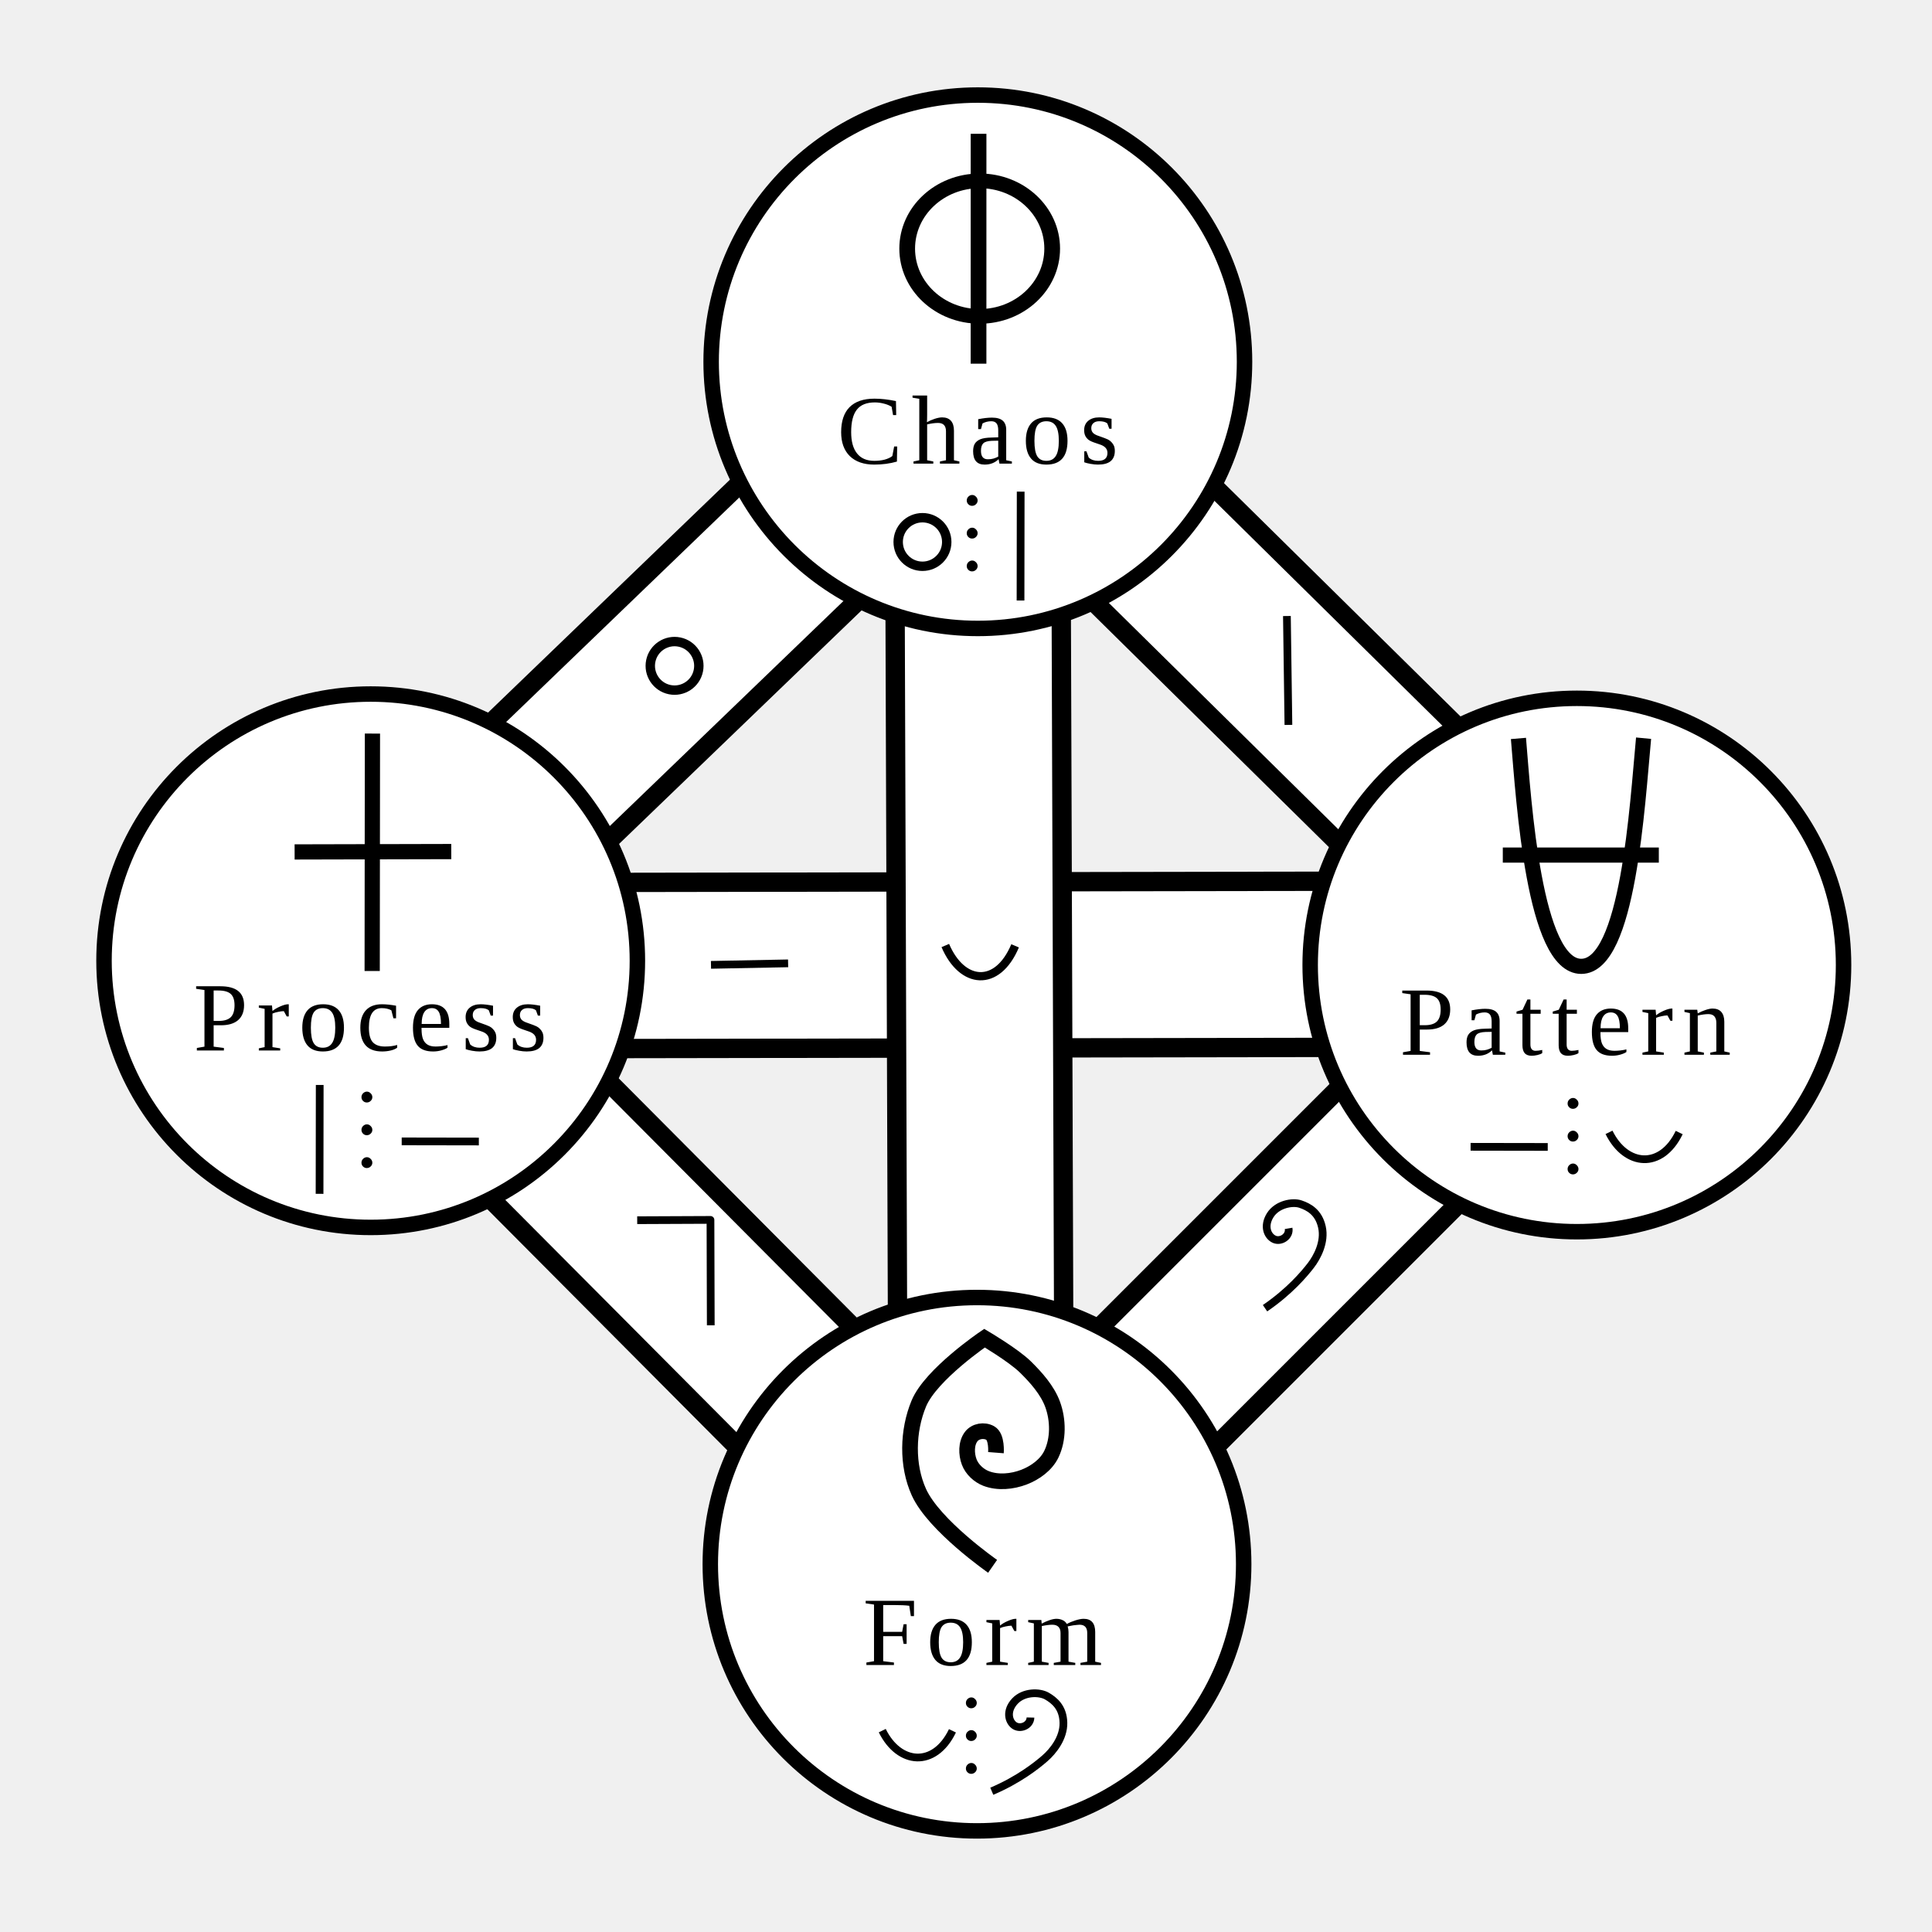
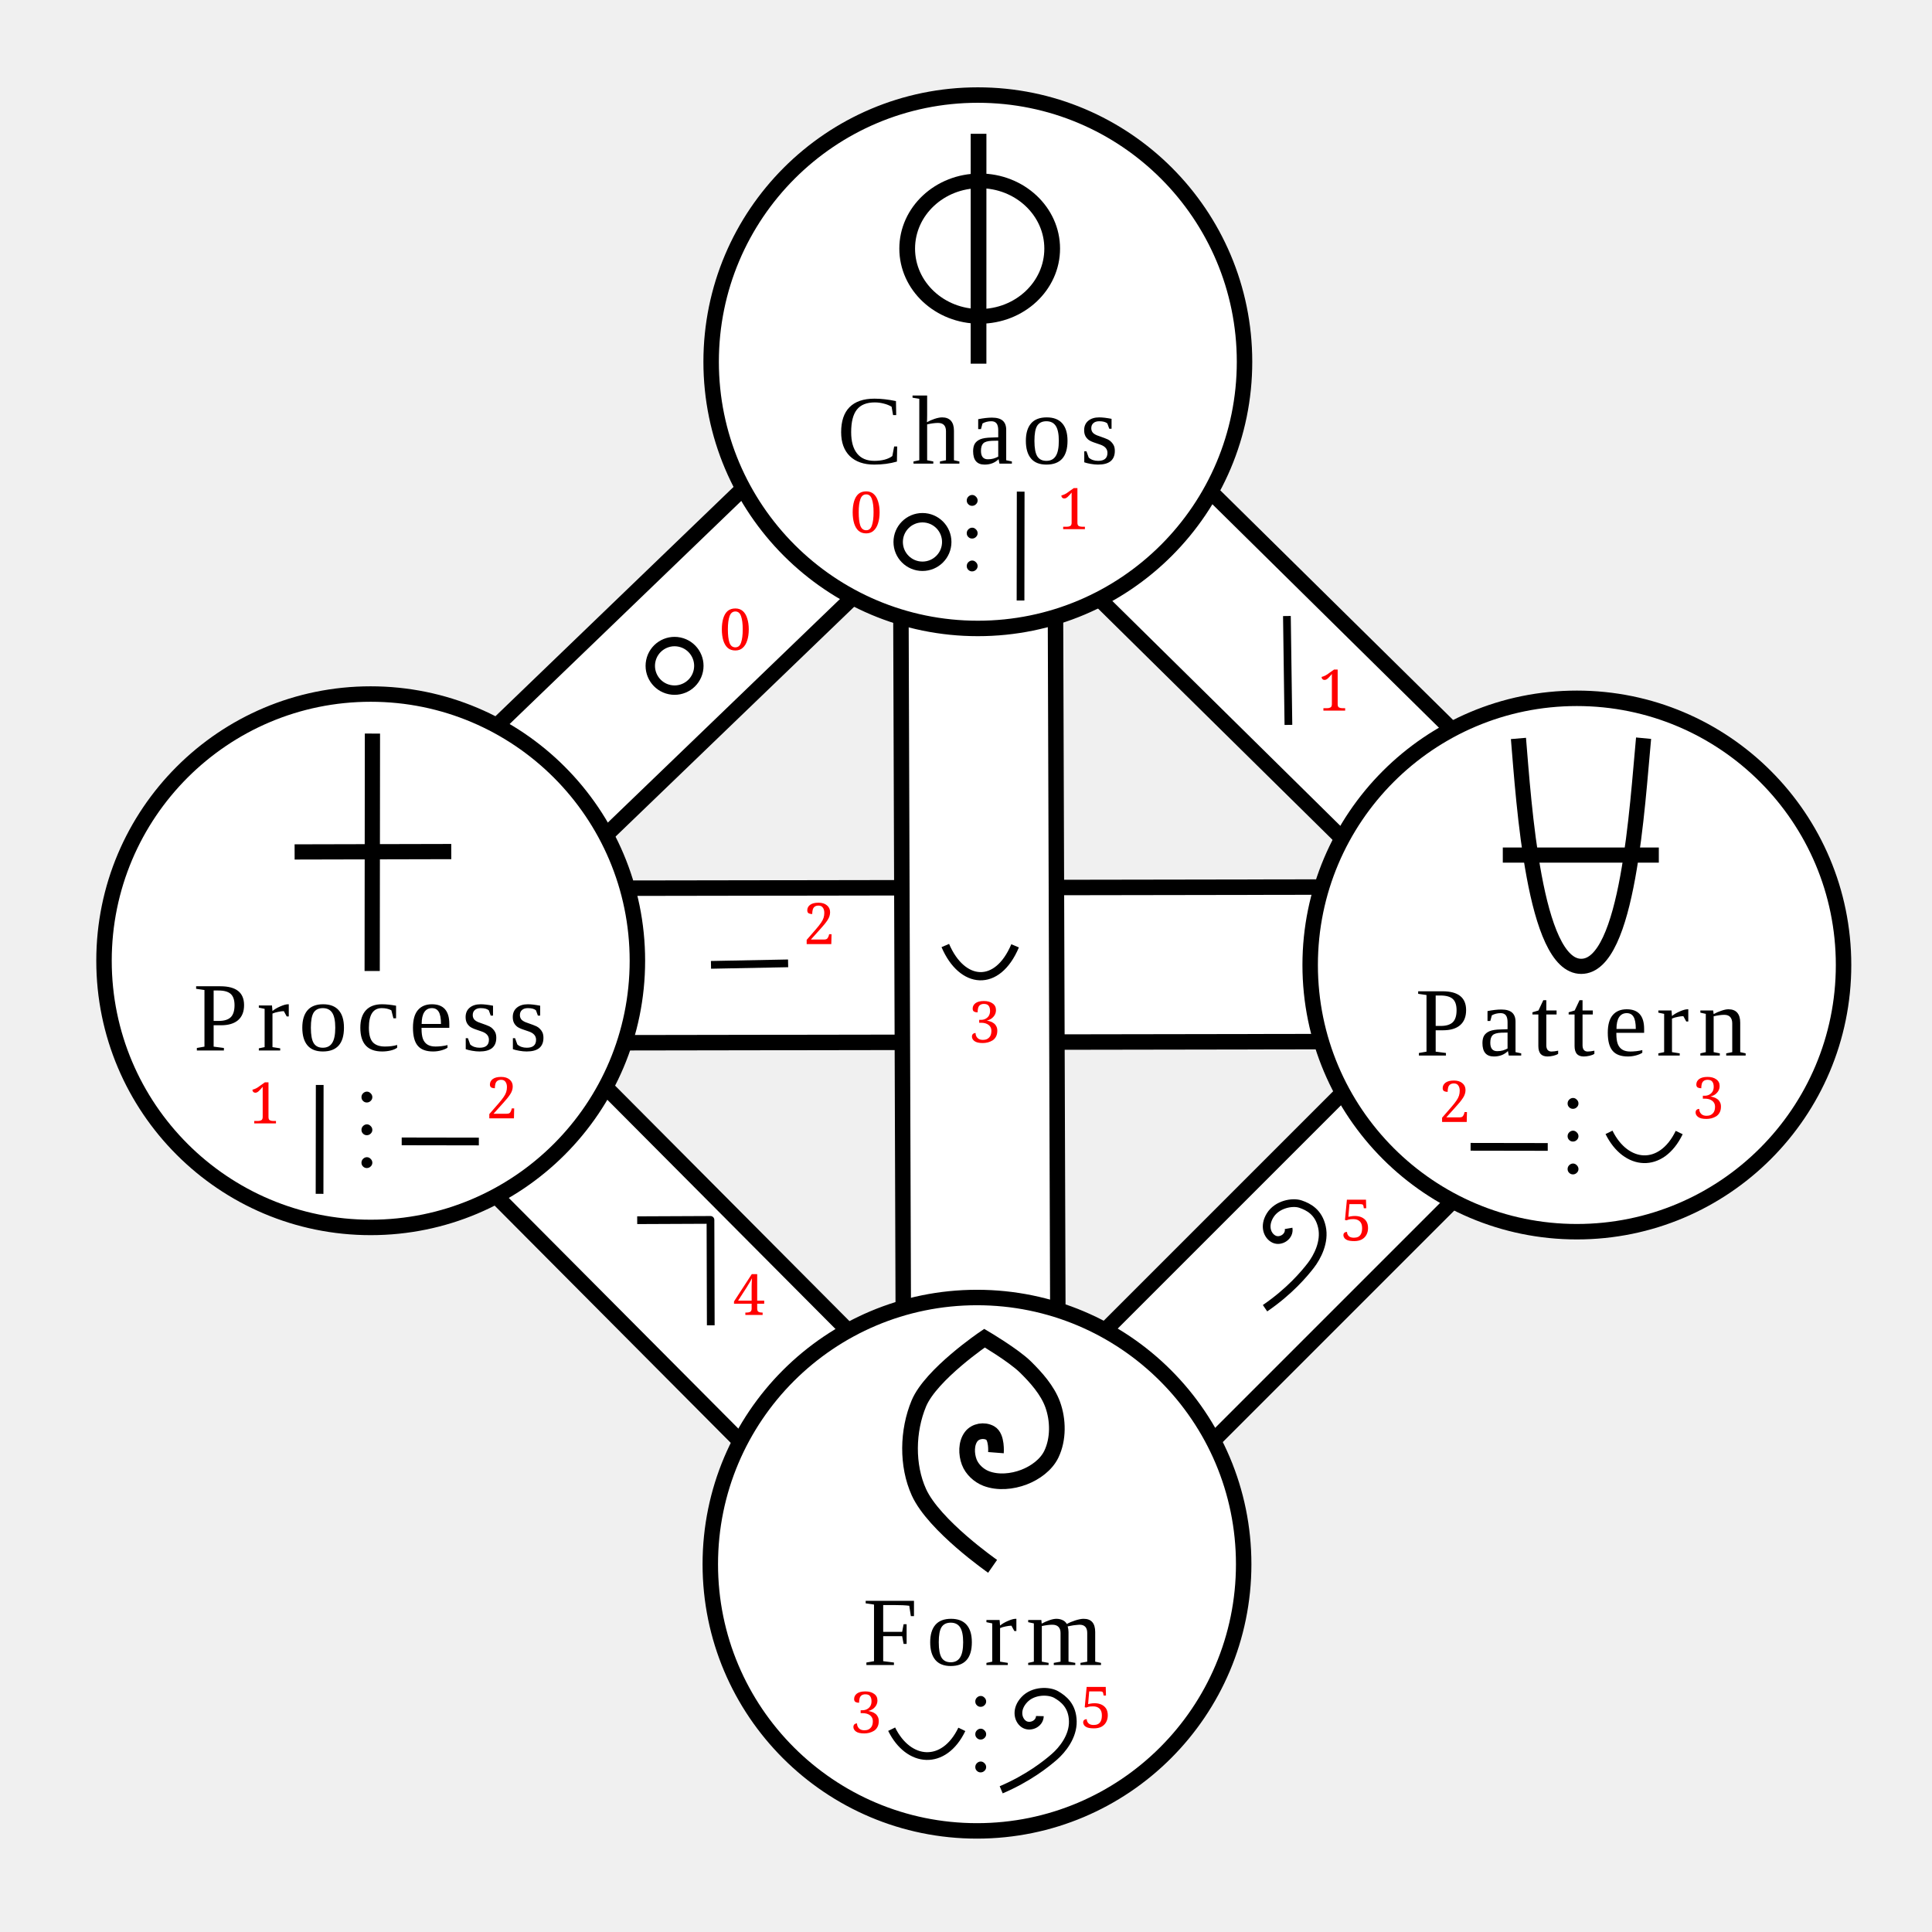
<svg xmlns="http://www.w3.org/2000/svg" width="250mm" height="250mm" viewBox="0 0 250 250" version="1.1" id="svg1" xml:space="preserve">
  <defs id="defs1" />
  <g id="layer1">
    <g id="g15" transform="rotate(-15.31972,636.1205,-540.5134)">
-       <path style="display:inline;opacity:0.998;fill:#000000;stroke:#000000;stroke-width:24;stroke-miterlimit:3.1;stroke-dasharray:none;paint-order:fill markers stroke" d="M 44.279,-13.023 -51.347,41.478" id="path29" />
-       <path style="display:inline;opacity:0.998;fill:#000000;stroke:#ffffff;stroke-width:19;stroke-miterlimit:3.1;stroke-dasharray:none;stroke-opacity:1;paint-order:fill markers stroke" d="M 44.279,-13.023 -51.347,41.478" id="path30" />
+       <path style="display:inline;opacity:0.998;fill:#000000;stroke:#000000;stroke-width:22;stroke-miterlimit:3.1;stroke-dasharray:none;paint-order:fill markers stroke" d="M 44.279,-13.023 -51.347,41.478" id="path29" />
+       <path style="display:inline;opacity:0.998;fill:#000000;stroke:#ffffff;stroke-width:18;stroke-miterlimit:3.1;stroke-dasharray:none;stroke-opacity:1;paint-order:fill markers stroke" d="M 44.279,-13.023 -51.347,41.478" id="path30" />
      <path style="display:inline;fill:none;stroke:#000000;stroke-width:1;stroke-linecap:butt;stroke-linejoin:miter;stroke-miterlimit:4;stroke-dasharray:none;stroke-opacity:1" d="m -1.38,10.087 c -0.1,1.05 -1.447,1.469 -2.169,0.861 -0.722,-0.608 -0.918,-1.985 0.317,-3.129 1.236,-1.143 3.256,-0.972 4.166,-0.356 0.91,0.616 1.99,1.607 1.893,3.59 -0.097,1.983 -1.614,3.599 -2.716,4.429 -1.102,0.829 -3.55,2.517 -7.161,3.761" id="path34847" />
    </g>
    <g id="g14" transform="rotate(44.09489,-58.07572,339.5095)" style="display:inline">
-       <path style="display:inline;opacity:0.998;fill:#000000;stroke:#000000;stroke-width:24;stroke-miterlimit:3.1;stroke-dasharray:none;paint-order:fill markers stroke" d="m 96.538,124.227 78.577,78.951" id="path27" transform="rotate(-44.09489,-33.75418,399.5641)" />
-       <path style="display:inline;opacity:0.998;fill:#000000;stroke:#ffffff;stroke-width:19;stroke-miterlimit:3.1;stroke-dasharray:none;stroke-opacity:1;paint-order:fill markers stroke" d="m 96.538,124.227 78.577,78.951" id="path28" transform="rotate(-44.09489,-33.75418,399.5641)" />
+       <path style="display:inline;opacity:0.998;fill:#000000;stroke:#000000;stroke-width:22;stroke-miterlimit:3.1;stroke-dasharray:none;paint-order:fill markers stroke" d="m 96.538,124.227 78.577,78.951" id="path27" transform="rotate(-44.09489,-33.75418,399.5641)" />
+       <path style="display:inline;opacity:0.998;fill:#000000;stroke:#ffffff;stroke-width:18;stroke-miterlimit:3.1;stroke-dasharray:none;stroke-opacity:1;paint-order:fill markers stroke" d="m 96.538,124.227 78.577,78.951" id="path28" transform="rotate(-44.09489,-33.75418,399.5641)" />
      <path style="fill:none;stroke:#000000;stroke-width:1;stroke-linecap:butt;stroke-linejoin:round;stroke-miterlimit:4;stroke-dasharray:none;stroke-opacity:1" d="m -83.525,111.289 6.78,-6.627 9.52,9.77" id="path11306-1" />
    </g>
    <g id="g8" transform="rotate(-61.75178,112.6927,121.3424)">
-       <path style="display:inline;opacity:0.998;fill:#000000;stroke:#000000;stroke-width:24;stroke-miterlimit:3.1;stroke-dasharray:none;paint-order:fill markers stroke" d="m 253.564,124.729 -157.773,0.258" id="path33" transform="rotate(61.75178,137.0143,80.66523)" />
-       <path style="display:inline;opacity:0.998;fill:#000000;stroke:#ffffff;stroke-width:19;stroke-miterlimit:3.1;stroke-dasharray:none;stroke-opacity:1;paint-order:fill markers stroke" d="m 253.564,124.729 -157.773,0.258" id="path34" transform="rotate(61.75178,137.0143,80.66523)" />
+       <path style="display:inline;opacity:0.998;fill:#000000;stroke:#000000;stroke-width:22;stroke-miterlimit:3.1;stroke-dasharray:none;paint-order:fill markers stroke" d="m 253.564,124.729 -157.773,0.258" id="path33" transform="rotate(61.75178,137.0143,80.66523)" />
+       <path style="display:inline;opacity:0.998;fill:#000000;stroke:#ffffff;stroke-width:18;stroke-miterlimit:3.1;stroke-dasharray:none;stroke-opacity:1;paint-order:fill markers stroke" d="m 253.564,124.729 -157.773,0.258" id="path34" transform="rotate(61.75178,137.0143,80.66523)" />
      <path style="fill:none;stroke:#000000;stroke-width:1;stroke-linecap:butt;stroke-linejoin:miter;stroke-miterlimit:4;stroke-dasharray:none;stroke-opacity:1" d="m 99.808,104.776 4.895,8.699" id="path3" />
    </g>
    <g id="g10" transform="rotate(-151.6818,103.4798,154.1776)" style="display:inline">
-       <path style="display:inline;opacity:0.998;fill:#000000;stroke:#000000;stroke-width:24;stroke-miterlimit:3.1;stroke-dasharray:none;paint-order:fill markers stroke" d="m 175.115,47.895 0.529,156.636" id="path6" transform="rotate(151.6818,127.8013,148.0418)" />
-       <path style="display:inline;opacity:0.998;fill:#000000;stroke:#ffffff;stroke-width:19;stroke-miterlimit:3.1;stroke-dasharray:none;stroke-opacity:1;paint-order:fill markers stroke" d="m 175.115,47.895 0.529,156.636" id="path7" transform="rotate(151.6818,127.8013,148.0418)" />
+       <path style="display:inline;opacity:0.998;fill:#000000;stroke:#000000;stroke-width:22;stroke-miterlimit:3.1;stroke-dasharray:none;paint-order:fill markers stroke" d="m 175.115,47.895 0.529,156.636" id="path6" transform="rotate(151.6818,127.8013,148.0418)" />
+       <path style="display:inline;opacity:0.998;fill:#000000;stroke:#ffffff;stroke-width:18;stroke-miterlimit:3.1;stroke-dasharray:none;stroke-opacity:1;paint-order:fill markers stroke" d="m 175.115,47.895 0.529,156.636" id="path7" transform="rotate(151.6818,127.8013,148.0418)" />
      <path style="fill:none;stroke:#000000;stroke-width:1.065;stroke-linecap:butt;stroke-linejoin:miter;stroke-miterlimit:4;stroke-dasharray:none;stroke-opacity:1" d="m 101.99,191.135 c -4.304,-3.43 -8.534,-1.666 -7.969,4.248" id="path11306-8" />
    </g>
    <g id="g9" transform="rotate(-17.7501,99.2149,-329.2252)">
-       <path style="display:inline;opacity:0.998;fill:#000000;stroke:#000000;stroke-width:24;stroke-miterlimit:3.1;stroke-dasharray:none;paint-order:fill markers stroke" d="m 175.115,47.895 77.523,76.467" id="path16" transform="rotate(17.7501,123.5365,-484.983)" />
-       <path style="display:inline;opacity:0.998;fill:#000000;stroke:#ffffff;stroke-width:19;stroke-miterlimit:3.1;stroke-dasharray:none;stroke-opacity:1;paint-order:fill markers stroke" d="M 175.115,47.895 218.042,90.237 252.638,124.362" id="path17" transform="rotate(17.7501,123.5365,-484.983)" />
+       <path style="display:inline;opacity:0.998;fill:#000000;stroke:#000000;stroke-width:22;stroke-miterlimit:3.1;stroke-dasharray:none;paint-order:fill markers stroke" d="m 175.115,47.895 77.523,76.467" id="path16" transform="rotate(17.7501,123.5365,-484.983)" />
+       <path style="display:inline;opacity:0.998;fill:#000000;stroke:#ffffff;stroke-width:18;stroke-miterlimit:3.1;stroke-dasharray:none;stroke-opacity:1;paint-order:fill markers stroke" d="M 175.115,47.895 218.042,90.237 252.638,124.362" id="path17" transform="rotate(17.7501,123.5365,-484.983)" />
      <path style="fill:none;stroke:#000000;stroke-width:1;stroke-linecap:butt;stroke-linejoin:miter;stroke-dasharray:none;stroke-opacity:1" d="M 34.54,94.244 38.65,80.766" id="path29425-6" />
    </g>
    <g id="g7" transform="rotate(44.09489,39.81267,116.5004)" style="display:inline">
-       <path style="display:inline;opacity:0.998;fill:#000000;stroke:#000000;stroke-width:24;stroke-miterlimit:3.1;stroke-dasharray:none;paint-order:fill markers stroke" d="M 175.115,47.895 96.534,123.568" id="path20" transform="rotate(-44.09489,64.1342,176.5551)" />
-       <path style="display:inline;opacity:0.998;fill:#000000;stroke:#ffffff;stroke-width:19;stroke-miterlimit:3.1;stroke-dasharray:none;stroke-opacity:1;paint-order:fill markers stroke" d="M 175.115,47.895 96.534,123.568" id="path21" transform="rotate(-44.09489,64.1342,176.5551)" />
+       <path style="display:inline;opacity:0.998;fill:#000000;stroke:#000000;stroke-width:22;stroke-miterlimit:3.1;stroke-dasharray:none;paint-order:fill markers stroke" d="M 175.115,47.895 96.534,123.568" id="path20" transform="rotate(-44.09489,64.1342,176.5551)" />
+       <path style="display:inline;opacity:0.998;fill:#000000;stroke:#ffffff;stroke-width:18;stroke-miterlimit:3.1;stroke-dasharray:none;stroke-opacity:1;paint-order:fill markers stroke" d="M 175.115,47.895 96.534,123.568" id="path21" transform="rotate(-44.09489,64.1342,176.5551)" />
      <ellipse style="fill:none;fill-opacity:1;stroke:#000000;stroke-width:1.216;stroke-linecap:round;stroke-linejoin:round;stroke-miterlimit:4;stroke-dasharray:none;stroke-opacity:1" id="path34530" cx="11.522" cy="80.365" rx="3.142" ry="3.142" transform="rotate(-32.40653)" />
    </g>
    <g id="g12" transform="translate(0.9876841,160.1127)" style="display:inline">
      <circle style="opacity:0.998;fill:#ffffff;stroke:#000000;stroke-width:2;stroke-miterlimit:3.1;stroke-dasharray:none;paint-order:fill markers stroke" id="circle10" cx="125.434" cy="42.294" r="34.51" />
-       <text xml:space="preserve" style="font-size:12.7px;line-height:1.25;font-family:Caladea;-inkscape-font-specification:'Caladea, Normal';text-align:start;text-decoration-color:#000000;letter-spacing:1.159px;word-spacing:-2.09px;writing-mode:lr-tb;direction:ltr;text-anchor:start;white-space:pre;opacity:0.998;fill:#000000;fill-opacity:1;stroke:#000000;stroke-width:0;stroke-miterlimit:3.1;stroke-dasharray:none;paint-order:fill markers stroke" x="123.17" y="69.345" id="text11">
-         <tspan id="tspan11" style="font-style:normal;font-variant:normal;font-weight:normal;font-stretch:normal;font-size:12.7px;font-family:'Liberation Serif';-inkscape-font-specification:'Liberation Serif, Normal';font-variant-ligatures:normal;font-variant-caps:normal;font-variant-numeric:normal;font-variant-east-asian:normal;stroke-width:0" x="123.17" y="69.345">⋮</tspan>
+       <text xml:space="preserve" style="font-size:12.7px;line-height:1.25;font-family:Caladea;-inkscape-font-specification:'Caladea, Normal';text-align:start;text-decoration-color:#000000;letter-spacing:1.159px;word-spacing:-2.09px;writing-mode:lr-tb;direction:ltr;text-anchor:start;white-space:pre;opacity:0.998;fill:#000000;fill-opacity:1;stroke:#000000;stroke-width:0;stroke-miterlimit:3.1;stroke-dasharray:none;paint-order:fill markers stroke" x="124.386" y="69.158" id="text11">
+         <tspan id="tspan11" style="font-style:normal;font-variant:normal;font-weight:normal;font-stretch:normal;font-size:12.7px;font-family:'Liberation Serif';-inkscape-font-specification:'Liberation Serif, Normal';font-variant-ligatures:normal;font-variant-caps:normal;font-variant-numeric:normal;font-variant-east-asian:normal;stroke-width:0" x="124.386" y="69.158">⋮</tspan>
      </text>
      <text xml:space="preserve" style="font-size:12.7px;line-height:1.25;font-family:Caladea;-inkscape-font-specification:'Caladea, Normal';text-align:start;text-decoration-color:#000000;letter-spacing:1.159px;word-spacing:-2.09px;writing-mode:lr-tb;direction:ltr;text-anchor:start;opacity:0.998;fill:#000000;fill-opacity:1;stroke:#000000;stroke-width:0;stroke-miterlimit:3.1;stroke-dasharray:none;paint-order:fill markers stroke" x="110.671" y="55.344" id="text12">
        <tspan id="tspan12" style="font-style:normal;font-variant:normal;font-weight:normal;font-stretch:normal;font-size:12.7px;font-family:'Liberation Serif';-inkscape-font-specification:'Liberation Serif, Normal';font-variant-ligatures:normal;font-variant-caps:normal;font-variant-numeric:normal;font-variant-east-asian:normal;fill:#000000;fill-opacity:1;stroke-width:0;stroke-dasharray:none" x="110.671" y="55.344">Form</tspan>
      </text>
      <path style="fill:none;stroke:#000000;stroke-width:2.027;stroke-linecap:butt;stroke-linejoin:miter;stroke-dasharray:none;stroke-opacity:1" d="m 176.822,301.9 c 0,0 -7.576,-5.27 -9.537,-9.59 -1.581,-3.485 -1.481,-7.948 -0.01,-11.481 1.564,-3.759 8.499,-8.452 8.499,-8.452 0,0 3.738,2.206 5.278,3.714 1.395,1.366 2.866,3.021 3.536,4.854 0.738,2.018 0.769,4.508 -0.163,6.443 -0.668,1.387 -2.101,2.417 -3.539,2.97 -1.527,0.587 -3.379,0.766 -4.906,0.177 -0.949,-0.366 -1.825,-1.179 -2.184,-2.131 -0.388,-1.028 -0.412,-2.411 0.251,-3.287 0.55,-0.727 1.668,-0.907 2.465,-0.466 0.9,0.498 0.741,2.541 0.741,2.541" id="path2630" transform="translate(-49.36615,-259.3315)" />
-       <path style="fill:none;stroke:#000000;stroke-width:1;stroke-linecap:butt;stroke-linejoin:miter;stroke-miterlimit:4;stroke-dasharray:none;stroke-opacity:1" d="m 181.721,321.468 c -0.025,1.055 -1.339,1.568 -2.103,1.014 -0.763,-0.555 -1.057,-1.915 0.094,-3.143 1.151,-1.228 3.178,-1.201 4.13,-0.652 0.952,0.549 2.099,1.462 2.143,3.446 0.044,1.985 -1.354,3.705 -2.394,4.611 -1.04,0.906 -3.361,2.763 -6.875,4.261" id="path34847-3" transform="translate(-49.36615,-259.3315)" />
-       <path style="fill:none;stroke:#000000;stroke-width:1;stroke-linecap:butt;stroke-linejoin:miter;stroke-miterlimit:4;stroke-dasharray:none;stroke-opacity:1" d="m 162.542,323.162 c 2.18,4.435 6.767,4.828 9.082,0.024" id="path11306-67" transform="translate(-49.36615,-259.3315)" />
+       <path style="fill:none;stroke:#000000;stroke-width:1;stroke-linecap:butt;stroke-linejoin:miter;stroke-miterlimit:4;stroke-dasharray:none;stroke-opacity:1" d="m 133.571,61.949 c -0.025,1.055 -1.339,1.568 -2.103,1.014 -0.763,-0.555 -1.057,-1.915 0.094,-3.143 1.151,-1.228 3.178,-1.201 4.13,-0.652 0.952,0.549 2.099,1.462 2.143,3.446 0.044,1.985 -1.354,3.705 -2.394,4.611 -1.04,0.906 -3.361,2.763 -6.875,4.261" id="path34847-3" />
+       <path style="fill:none;stroke:#000000;stroke-width:1;stroke-linecap:butt;stroke-linejoin:miter;stroke-miterlimit:4;stroke-dasharray:none;stroke-opacity:1" d="m 114.392,63.643 c 2.18,4.435 6.767,4.828 9.082,0.024" id="path11306-67" />
    </g>
    <g id="g6" transform="translate(5.620436,-32.27594)" style="display:inline">
      <circle style="opacity:0.998;fill:#ffffff;stroke:#000000;stroke-width:2;stroke-miterlimit:3.1;stroke-dasharray:none;paint-order:fill markers stroke" id="circle1-2" cx="198.425" cy="157.148" r="34.51" />
      <g id="layer1-6" transform="matrix(2.521414,0,0,2.521414,186.3202,125.1905)">
        <path style="fill:none;stroke:#000000;stroke-width:0.777;stroke-linecap:butt;stroke-linejoin:miter;stroke-dasharray:none;stroke-opacity:1" d="M 1.803,1.047 C 2.077,4.314 2.606,12.745 5.025,12.743 7.444,12.742 7.9,4.45 8.225,1.034" id="vertical-7" />
        <path style="fill:none;stroke:#000000;stroke-width:0.777;stroke-linecap:butt;stroke-linejoin:miter;stroke-dasharray:none;stroke-opacity:1" d="m 1,7.032 8.007,5.063e-4" id="path289-5" />
      </g>
      <text xml:space="preserve" style="font-size:12.7px;line-height:1.25;font-family:Caladea;-inkscape-font-specification:'Caladea, Normal';text-align:start;text-decoration-color:#000000;letter-spacing:1.159px;word-spacing:-2.09px;writing-mode:lr-tb;direction:ltr;text-anchor:start;white-space:pre;opacity:0.998;fill:#000000;fill-opacity:1;stroke:#000000;stroke-width:0;stroke-miterlimit:3.1;stroke-dasharray:none;paint-order:fill markers stroke" x="196.4" y="184.163" id="text2-0-4">
        <tspan id="tspan2-4-8" style="font-style:normal;font-variant:normal;font-weight:normal;font-stretch:normal;font-size:12.7px;font-family:'Liberation Serif';-inkscape-font-specification:'Liberation Serif, Normal';font-variant-ligatures:normal;font-variant-caps:normal;font-variant-numeric:normal;font-variant-east-asian:normal;stroke-width:0" x="196.4" y="184.163">⋮</tspan>
      </text>
-       <text xml:space="preserve" style="font-size:12.7px;line-height:1.25;font-family:Caladea;-inkscape-font-specification:'Caladea, Normal';text-align:start;text-decoration-color:#000000;letter-spacing:1.159px;word-spacing:-2.09px;writing-mode:lr-tb;direction:ltr;text-anchor:start;opacity:0.998;fill:#000000;fill-opacity:1;stroke:#000000;stroke-width:0;stroke-miterlimit:3.1;stroke-dasharray:none;paint-order:fill markers stroke" x="175.474" y="168.767" id="text1-6-7">
-         <tspan id="tspan1-4-5" style="font-style:normal;font-variant:normal;font-weight:normal;font-stretch:normal;font-size:12.7px;font-family:'Liberation Serif';-inkscape-font-specification:'Liberation Serif, Normal';font-variant-ligatures:normal;font-variant-caps:normal;font-variant-numeric:normal;font-variant-east-asian:normal;fill:#000000;fill-opacity:1;stroke-width:0;stroke-dasharray:none" x="175.474" y="168.767">Pattern</tspan>
+       <text xml:space="preserve" style="font-size:12.7px;line-height:1.25;font-family:Caladea;-inkscape-font-specification:'Caladea, Normal';text-align:start;text-decoration-color:#000000;letter-spacing:1.159px;word-spacing:-2.09px;writing-mode:lr-tb;direction:ltr;text-anchor:start;opacity:0.998;fill:#000000;fill-opacity:1;stroke:#000000;stroke-width:0;stroke-miterlimit:3.1;stroke-dasharray:none;paint-order:fill markers stroke" x="177.532" y="168.861" id="text1-6-7">
+         <tspan id="tspan1-4-5" style="font-style:normal;font-variant:normal;font-weight:normal;font-stretch:normal;font-size:12.7px;font-family:'Liberation Serif';-inkscape-font-specification:'Liberation Serif, Normal';font-variant-ligatures:normal;font-variant-caps:normal;font-variant-numeric:normal;font-variant-east-asian:normal;fill:#000000;fill-opacity:1;stroke-width:0;stroke-dasharray:none" x="177.532" y="168.861">Pattern</tspan>
      </text>
      <path style="display:inline;fill:none;stroke:#000000;stroke-width:1;stroke-linecap:butt;stroke-linejoin:miter;stroke-miterlimit:4;stroke-dasharray:none;stroke-opacity:1" d="m 184.674,180.672 9.982,0.017" id="path5" />
      <path style="fill:none;stroke:#000000;stroke-width:1;stroke-linecap:butt;stroke-linejoin:miter;stroke-miterlimit:4;stroke-dasharray:none;stroke-opacity:1" d="m 202.585,178.802 c 2.18,4.435 6.767,4.828 9.082,0.024" id="path11306-0" />
    </g>
    <g id="g4" transform="translate(-2.030992,-40.68163)" style="display:inline">
      <circle style="opacity:0.998;fill:#ffffff;stroke:#000000;stroke-width:2;stroke-miterlimit:3.1;stroke-dasharray:none;paint-order:fill markers stroke" id="circle1" cx="50" cy="165" r="34.51" />
      <text xml:space="preserve" style="font-size:12.7px;line-height:1.25;font-family:Caladea;-inkscape-font-specification:'Caladea, Normal';text-align:start;text-decoration-color:#000000;letter-spacing:1.159px;word-spacing:-2.09px;writing-mode:lr-tb;direction:ltr;text-anchor:start;white-space:pre;opacity:0.998;fill:#000000;fill-opacity:1;stroke:#000000;stroke-width:0;stroke-miterlimit:3.1;stroke-dasharray:none;paint-order:fill markers stroke" x="47.975" y="191.751" id="text2-0">
        <tspan id="tspan2-4" style="font-style:normal;font-variant:normal;font-weight:normal;font-stretch:normal;font-size:12.7px;font-family:'Liberation Serif';-inkscape-font-specification:'Liberation Serif, Normal';font-variant-ligatures:normal;font-variant-caps:normal;font-variant-numeric:normal;font-variant-east-asian:normal;stroke-width:0" x="47.975" y="191.751">⋮</tspan>
      </text>
      <text xml:space="preserve" style="font-size:12.7px;line-height:1.25;font-family:Caladea;-inkscape-font-specification:'Caladea, Normal';text-align:start;text-decoration-color:#000000;letter-spacing:1.159px;word-spacing:-2.09px;writing-mode:lr-tb;direction:ltr;text-anchor:start;opacity:0.998;fill:#000000;fill-opacity:1;stroke:#000000;stroke-width:0;stroke-miterlimit:3.1;stroke-dasharray:none;paint-order:fill markers stroke" x="27.049" y="176.619" id="text1-6">
        <tspan id="tspan1-4" style="font-style:normal;font-variant:normal;font-weight:normal;font-stretch:normal;font-size:12.7px;font-family:'Liberation Serif';-inkscape-font-specification:'Liberation Serif, Normal';font-variant-ligatures:normal;font-variant-caps:normal;font-variant-numeric:normal;font-variant-east-asian:normal;fill:#000000;fill-opacity:1;stroke-width:0;stroke-dasharray:none" x="27.049" y="176.619">Process</tspan>
      </text>
      <path style="fill:none;stroke:#000000;stroke-width:1;stroke-linecap:butt;stroke-linejoin:miter;stroke-dasharray:none;stroke-opacity:1" d="m 19.305,194.106 0.02,-14.091" id="path2" transform="translate(24.07708,1.058333)" />
      <g id="layer1-2" transform="matrix(2.534644,0,0,2.534644,37.59411,133.0426)">
        <path style="fill:none;stroke:#000000;stroke-width:0.777;stroke-linecap:butt;stroke-linejoin:miter;stroke-dasharray:none;stroke-opacity:1" d="M 4.983,1.011 4.97,13.133" id="vertical" />
        <path style="fill:none;stroke:#000000;stroke-width:0.777;stroke-linecap:butt;stroke-linejoin:miter;stroke-dasharray:none;stroke-opacity:1" d="M 1.01,7.054 9.007,7.035" id="path289" />
      </g>
      <path style="fill:none;stroke:#000000;stroke-width:1;stroke-linecap:butt;stroke-linejoin:miter;stroke-miterlimit:4;stroke-dasharray:none;stroke-opacity:1" d="m 54.011,188.375 9.982,0.017" id="path11306-6" />
    </g>
    <g id="g5" transform="translate(1.097276,4.51672)">
      <circle style="opacity:0.998;fill:#ffffff;stroke:#000000;stroke-width:2;stroke-miterlimit:3.1;stroke-dasharray:none;paint-order:fill markers stroke" id="path1" cx="125.434" cy="42.294" r="34.51" />
      <g id="layer1-7" transform="matrix(2.618271,0,0,2.447226,112.5826,10.34944)">
        <path style="fill:none;stroke:#000000;stroke-width:0.777;stroke-linecap:butt;stroke-linejoin:miter;stroke-dasharray:none;stroke-opacity:1" d="M 4.943,13.154 4.944,1" id="path29425" />
        <circle style="fill:none;stroke:#000000;stroke-width:0.777;stroke-linejoin:round;stroke-dasharray:none" id="path896" cy="7.071" cx="5" r="3.583" />
      </g>
      <text xml:space="preserve" style="font-size:12.7px;line-height:1.25;font-family:Caladea;-inkscape-font-specification:'Caladea, Normal';text-align:start;text-decoration-color:#000000;letter-spacing:1.159px;word-spacing:-2.09px;writing-mode:lr-tb;direction:ltr;text-anchor:start;white-space:pre;opacity:0.998;fill:#000000;fill-opacity:1;stroke:#000000;stroke-width:0;stroke-miterlimit:3.1;stroke-dasharray:none;paint-order:fill markers stroke" x="123.17" y="69.345" id="text2">
        <tspan id="tspan2" style="font-style:normal;font-variant:normal;font-weight:normal;font-stretch:normal;font-size:12.7px;font-family:'Liberation Serif';-inkscape-font-specification:'Liberation Serif, Normal';font-variant-ligatures:normal;font-variant-caps:normal;font-variant-numeric:normal;font-variant-east-asian:normal;stroke-width:0" x="123.17" y="69.345">⋮</tspan>
      </text>
      <text xml:space="preserve" style="font-size:12.7px;line-height:1.25;font-family:Caladea;-inkscape-font-specification:'Caladea, Normal';text-align:start;text-decoration-color:#000000;letter-spacing:1.159px;word-spacing:-2.09px;writing-mode:lr-tb;direction:ltr;text-anchor:start;opacity:0.998;fill:#000000;fill-opacity:1;stroke:#000000;stroke-width:0;stroke-miterlimit:3.1;stroke-dasharray:none;paint-order:fill markers stroke" x="107.231" y="55.476" id="text1">
        <tspan id="tspan1" style="font-style:normal;font-variant:normal;font-weight:normal;font-stretch:normal;font-size:12.7px;font-family:'Liberation Serif';-inkscape-font-specification:'Liberation Serif, Normal';font-variant-ligatures:normal;font-variant-caps:normal;font-variant-numeric:normal;font-variant-east-asian:normal;fill:#000000;fill-opacity:1;stroke-width:0;stroke-dasharray:none" x="107.231" y="55.476">Chaos</tspan>
      </text>
      <ellipse style="fill:none;fill-opacity:1;stroke:#000000;stroke-width:1.216;stroke-linecap:round;stroke-linejoin:round;stroke-miterlimit:4;stroke-dasharray:none;stroke-opacity:1" id="path34530-4" cx="118.269" cy="65.617" rx="3.142" ry="3.142" />
      <path style="fill:none;stroke:#000000;stroke-width:1;stroke-linecap:butt;stroke-linejoin:miter;stroke-dasharray:none;stroke-opacity:1" d="m 130.959,73.191 0.02,-14.091" id="path29425-1" />
    </g>
+     <g id="g3">
+       <text xml:space="preserve" style="font-size:7.408px;line-height:1.25;font-family:Caladea;-inkscape-font-specification:'Caladea, Normal';text-align:start;text-decoration-color:#000000;letter-spacing:0px;word-spacing:-2.09px;writing-mode:lr-tb;direction:ltr;text-anchor:start;opacity:0.998;fill:#ff0000;stroke-width:16;stroke-miterlimit:3.1;paint-order:fill markers stroke" x="110.008" y="68.942" id="text3">
+         <tspan id="tspan3" style="stroke-width:16" x="110.008" y="68.942">0</tspan>
+       </text>
+       <text xml:space="preserve" style="font-size:7.408px;line-height:1.25;font-family:Caladea;-inkscape-font-specification:'Caladea, Normal';text-align:start;text-decoration-color:#000000;letter-spacing:0px;word-spacing:-2.09px;writing-mode:lr-tb;direction:ltr;text-anchor:start;opacity:0.998;fill:#ff0000;stroke-width:16;stroke-miterlimit:3.1;paint-order:fill markers stroke" x="93.077" y="84.096" id="text4">
+         <tspan id="tspan4" style="stroke-width:16" x="93.077" y="84.096">0</tspan>
+       </text>
+       <text xml:space="preserve" style="font-size:7.408px;line-height:1.25;font-family:Caladea;-inkscape-font-specification:'Caladea, Normal';text-align:start;text-decoration-color:#000000;letter-spacing:0px;word-spacing:-2.09px;writing-mode:lr-tb;direction:ltr;text-anchor:start;opacity:0.998;fill:#ff0000;stroke-width:16;stroke-miterlimit:3.1;paint-order:fill markers stroke" x="136.855" y="68.474" id="text5">
+         <tspan id="tspan5" style="stroke-width:16" x="136.855" y="68.474">1</tspan>
+       </text>
+       <text xml:space="preserve" style="font-size:7.408px;line-height:1.25;font-family:Caladea;-inkscape-font-specification:'Caladea, Normal';text-align:start;text-decoration-color:#000000;letter-spacing:0px;word-spacing:-2.09px;writing-mode:lr-tb;direction:ltr;text-anchor:start;opacity:0.998;fill:#ff0000;stroke-width:16;stroke-miterlimit:3.1;paint-order:fill markers stroke" x="170.531" y="91.954" id="text6">
+         <tspan id="tspan6" style="stroke-width:16" x="170.531" y="91.954">1</tspan>
+       </text>
+       <text xml:space="preserve" style="font-size:7.408px;line-height:1.25;font-family:Caladea;-inkscape-font-specification:'Caladea, Normal';text-align:start;text-decoration-color:#000000;letter-spacing:0px;word-spacing:-2.09px;writing-mode:lr-tb;direction:ltr;text-anchor:start;opacity:0.998;fill:#ff0000;stroke-width:16;stroke-miterlimit:3.1;paint-order:fill markers stroke" x="32.179" y="145.368" id="text7">
+         <tspan id="tspan7" style="stroke-width:16" x="32.179" y="145.368">1</tspan>
+       </text>
+       <text xml:space="preserve" style="font-size:7.408px;line-height:1.25;font-family:Caladea;-inkscape-font-specification:'Caladea, Normal';text-align:start;text-decoration-color:#000000;letter-spacing:0px;word-spacing:-2.09px;writing-mode:lr-tb;direction:ltr;text-anchor:start;opacity:0.998;fill:#ff0000;stroke-width:16;stroke-miterlimit:3.1;paint-order:fill markers stroke" x="62.862" y="144.713" id="text8">
+         <tspan id="tspan8" style="stroke-width:16" x="62.862" y="144.713">2</tspan>
+       </text>
+       <text xml:space="preserve" style="font-size:7.408px;line-height:1.25;font-family:Caladea;-inkscape-font-specification:'Caladea, Normal';text-align:start;text-decoration-color:#000000;letter-spacing:0px;word-spacing:-2.09px;writing-mode:lr-tb;direction:ltr;text-anchor:start;opacity:0.998;fill:#ff0000;stroke-width:16;stroke-miterlimit:3.1;paint-order:fill markers stroke" x="103.928" y="122.169" id="text9">
+         <tspan id="tspan9" style="stroke-width:16" x="103.928" y="122.169">2</tspan>
+       </text>
+       <text xml:space="preserve" style="font-size:7.408px;line-height:1.25;font-family:Caladea;-inkscape-font-specification:'Caladea, Normal';text-align:start;text-decoration-color:#000000;letter-spacing:0px;word-spacing:-2.09px;writing-mode:lr-tb;direction:ltr;text-anchor:start;opacity:0.998;fill:#ff0000;stroke-width:16;stroke-miterlimit:3.1;paint-order:fill markers stroke" x="125.349" y="134.891" id="text10">
+         <tspan id="tspan10" style="stroke-width:16" x="125.349" y="134.891">3</tspan>
+       </text>
+       <text xml:space="preserve" style="font-size:7.408px;line-height:1.25;font-family:Caladea;-inkscape-font-specification:'Caladea, Normal';text-align:start;text-decoration-color:#000000;letter-spacing:0px;word-spacing:-2.09px;writing-mode:lr-tb;direction:ltr;text-anchor:start;opacity:0.998;fill:#ff0000;stroke-width:16;stroke-miterlimit:3.1;paint-order:fill markers stroke" x="218.987" y="144.713" id="text13">
+         <tspan id="tspan13" style="stroke-width:16" x="218.987" y="144.713">3</tspan>
+       </text>
+       <text xml:space="preserve" style="font-size:7.408px;line-height:1.25;font-family:Caladea;-inkscape-font-specification:'Caladea, Normal';text-align:start;text-decoration-color:#000000;letter-spacing:0px;word-spacing:-2.09px;writing-mode:lr-tb;direction:ltr;text-anchor:start;opacity:0.998;fill:#ff0000;stroke-width:16;stroke-miterlimit:3.1;paint-order:fill markers stroke" x="186.153" y="145.181" id="text14">
+         <tspan id="tspan14" style="stroke-width:16" x="186.153" y="145.181">2</tspan>
+       </text>
+       <text xml:space="preserve" style="font-size:7.408px;line-height:1.25;font-family:Caladea;-inkscape-font-specification:'Caladea, Normal';text-align:start;text-decoration-color:#000000;letter-spacing:0px;word-spacing:-2.09px;writing-mode:lr-tb;direction:ltr;text-anchor:start;opacity:0.998;fill:#ff0000;stroke-width:16;stroke-miterlimit:3.1;paint-order:fill markers stroke" x="173.431" y="160.522" id="text15">
+         <tspan id="tspan15" style="stroke-width:16" x="173.431" y="160.522">5</tspan>
+       </text>
+       <text xml:space="preserve" style="font-size:7.408px;line-height:1.25;font-family:Caladea;-inkscape-font-specification:'Caladea, Normal';text-align:start;text-decoration-color:#000000;letter-spacing:0px;word-spacing:-2.09px;writing-mode:lr-tb;direction:ltr;text-anchor:start;opacity:0.998;fill:#ff0000;stroke-width:16;stroke-miterlimit:3.1;paint-order:fill markers stroke" x="94.854" y="170.157" id="text16">
+         <tspan id="tspan16" style="stroke-width:16" x="94.854" y="170.157">4</tspan>
+       </text>
+       <text xml:space="preserve" style="font-size:7.408px;line-height:1.25;font-family:Caladea;-inkscape-font-specification:'Caladea, Normal';text-align:start;text-decoration-color:#000000;letter-spacing:0px;word-spacing:-2.09px;writing-mode:lr-tb;direction:ltr;text-anchor:start;opacity:0.998;fill:#ff0000;stroke-width:16;stroke-miterlimit:3.1;paint-order:fill markers stroke" x="110.008" y="224.226" id="text17">
+         <tspan id="tspan17" style="stroke-width:16" x="110.008" y="224.226">3</tspan>
+       </text>
+       <text xml:space="preserve" style="font-size:7.408px;line-height:1.25;font-family:Caladea;-inkscape-font-specification:'Caladea, Normal';text-align:start;text-decoration-color:#000000;letter-spacing:0px;word-spacing:-2.09px;writing-mode:lr-tb;direction:ltr;text-anchor:start;opacity:0.998;fill:#ff0000;stroke-width:16;stroke-miterlimit:3.1;paint-order:fill markers stroke" x="139.755" y="223.571" id="text18">
+         <tspan id="tspan18" style="stroke-width:16" x="139.755" y="223.571">5</tspan>
+       </text>
+     </g>
  </g>
</svg>
